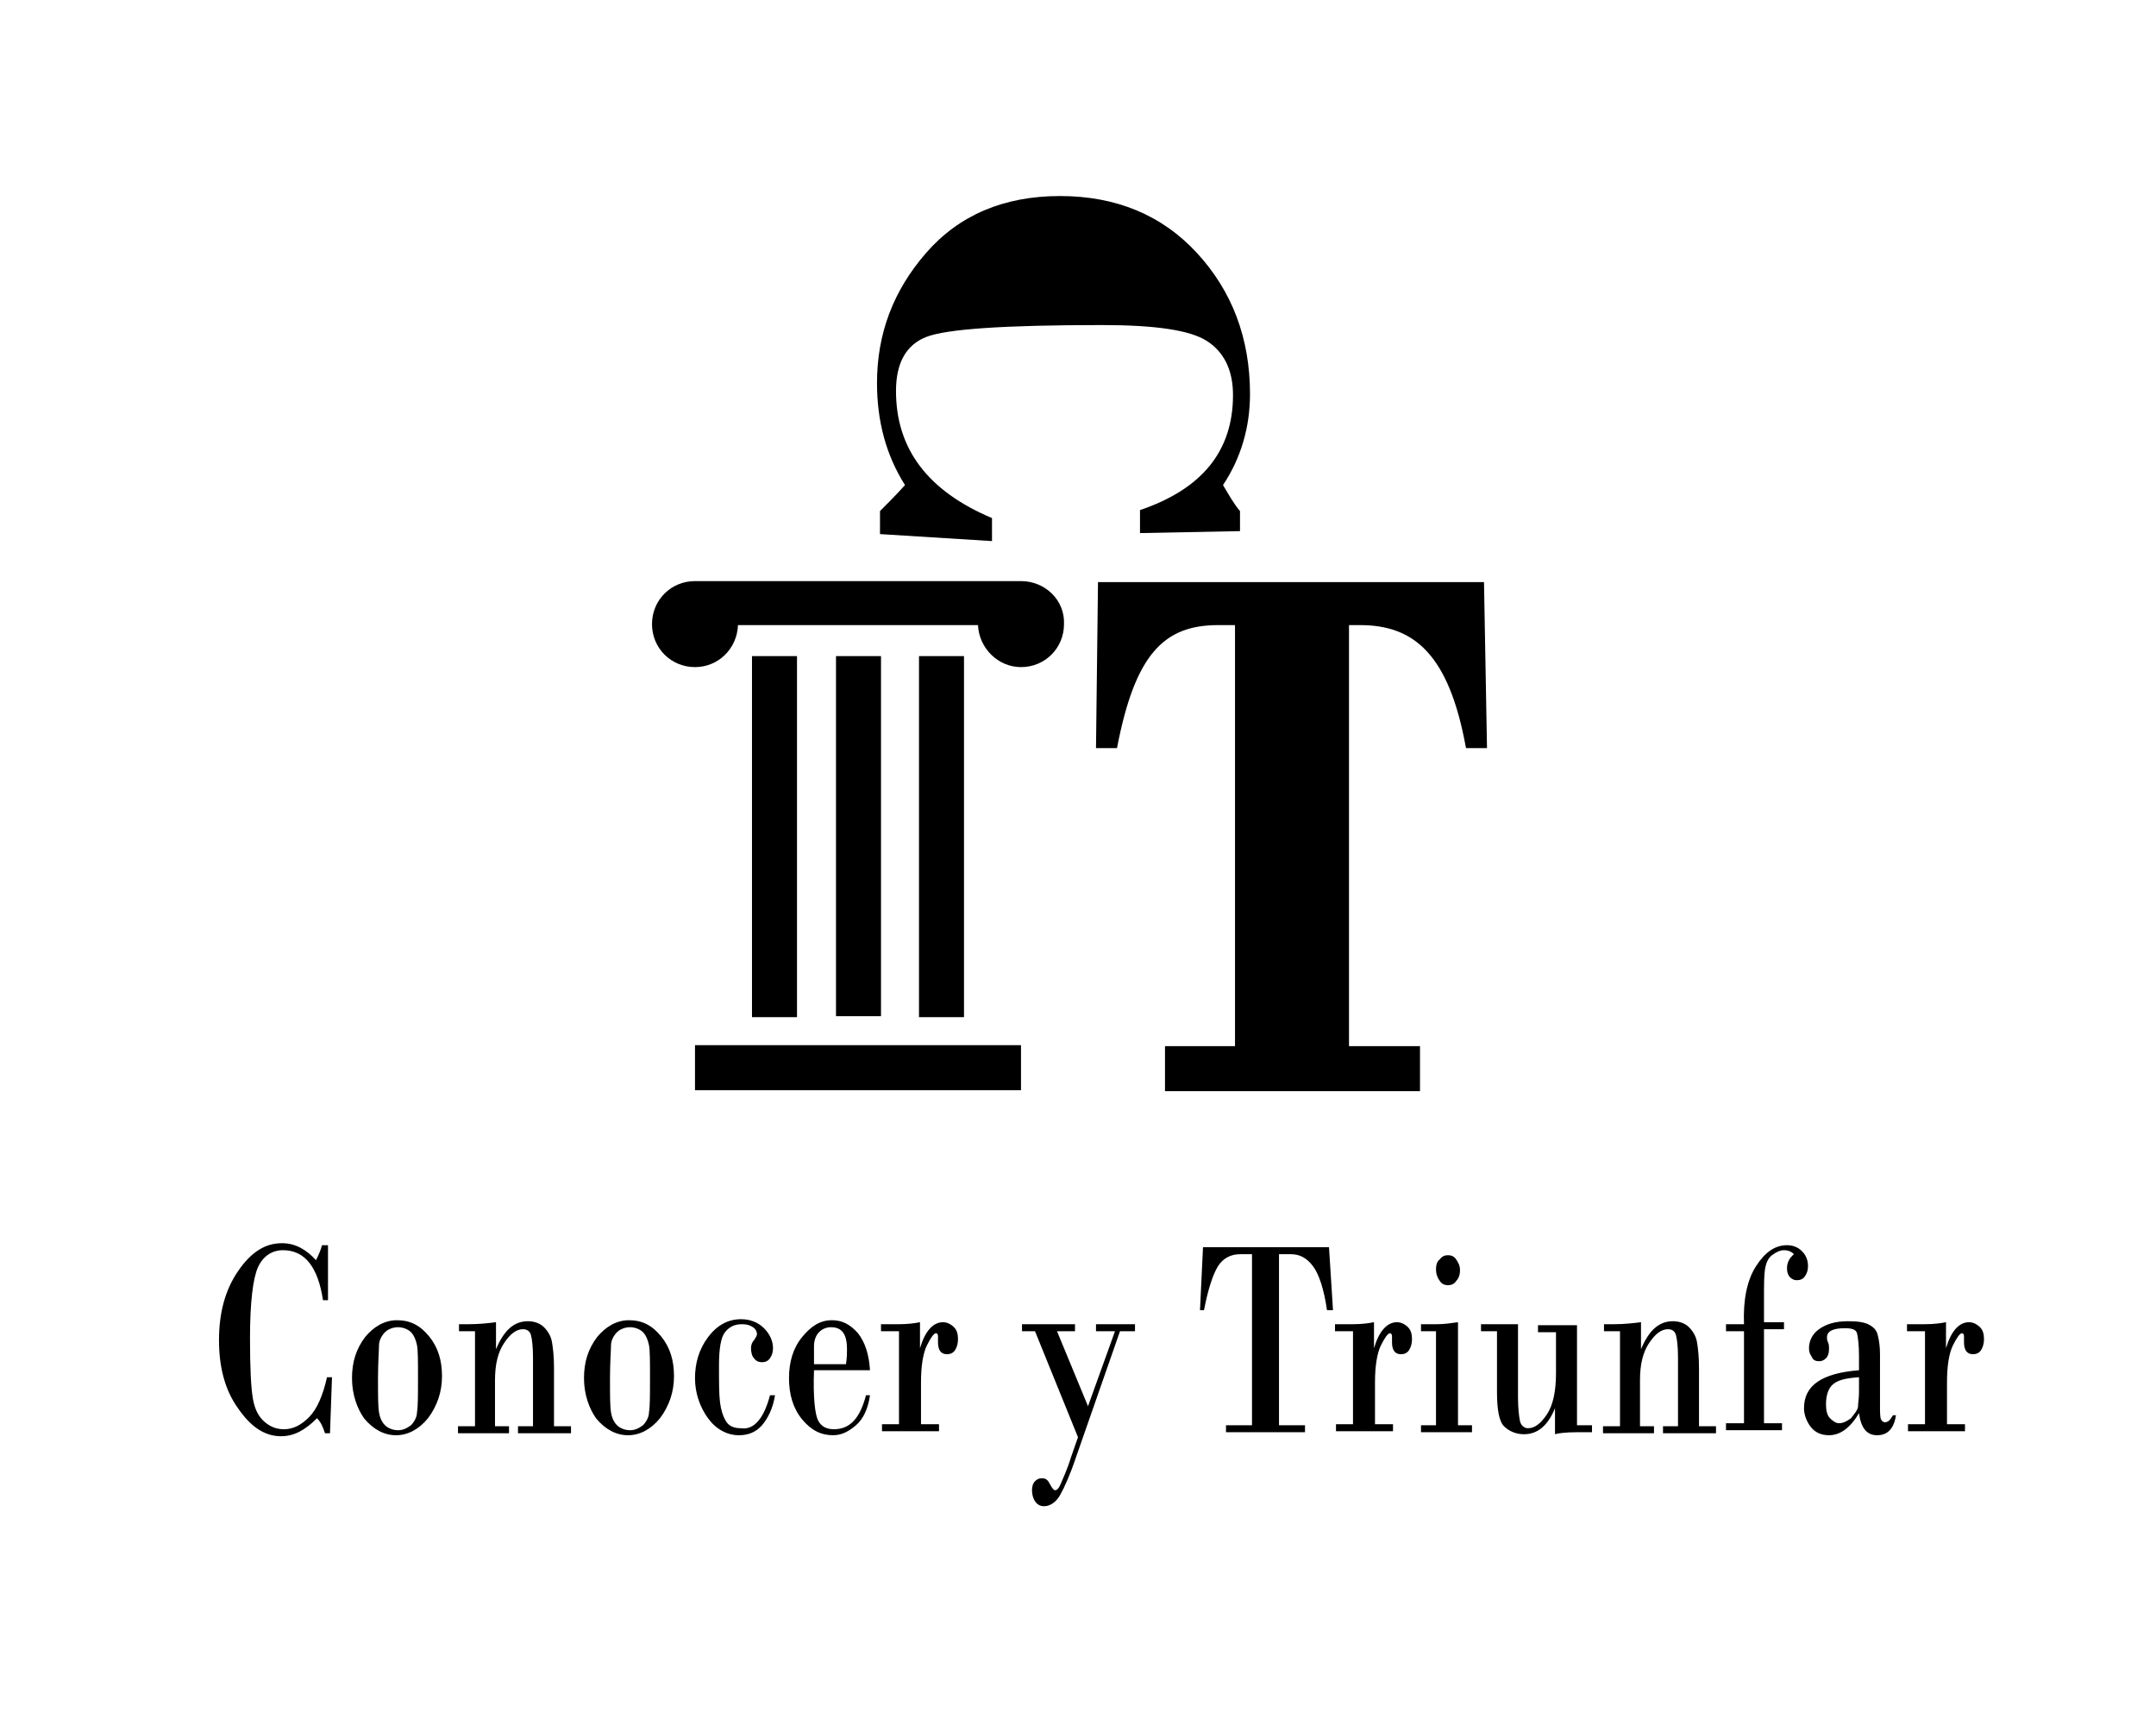
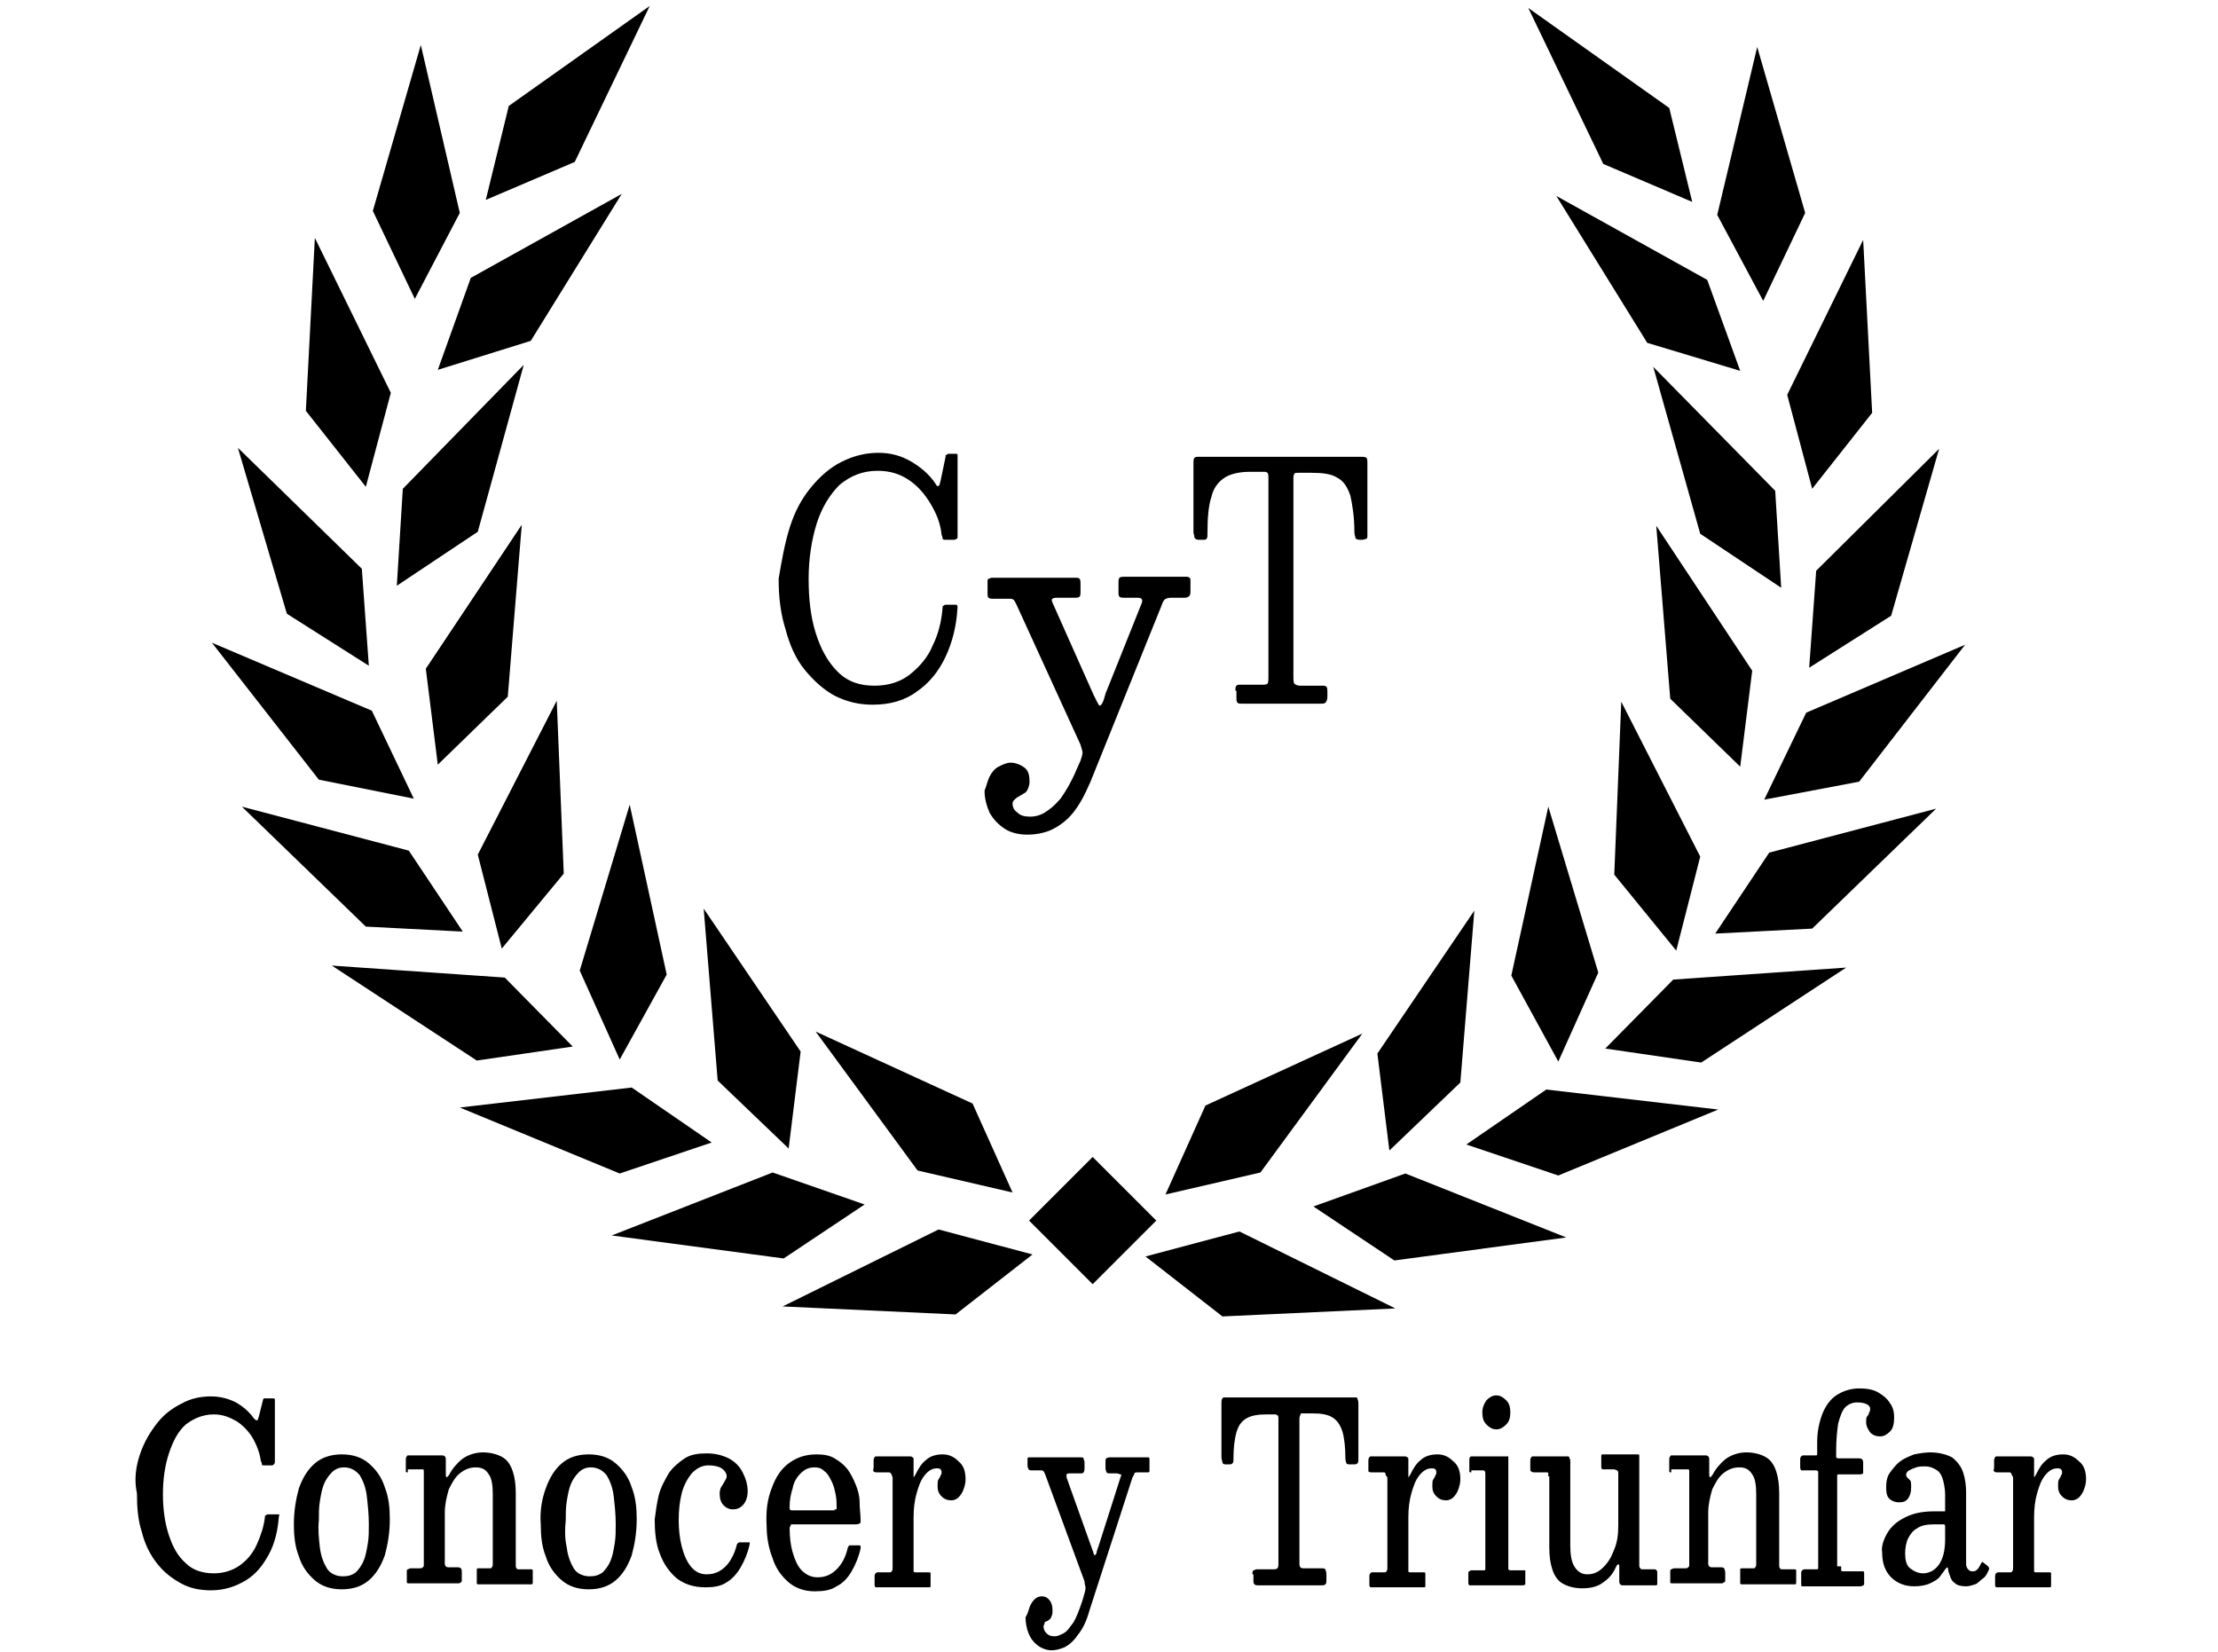
- <svg xmlns="http://www.w3.org/2000/svg" viewBox="0 0 215.6 171.2">
-   <path d="M32.8 124.5v5.5h-.5c-.5-3.3-1.8-5-4-5-1.1 0-2 .6-2.5 1.7s-.8 3.5-.8 7.1c0 3 .1 5 .3 6.1s.6 1.8 1.2 2.3c.6.5 1.2.7 1.9.7.9 0 1.7-.4 2.5-1.2.8-.8 1.4-2.2 1.8-4h.5l-.2 5.6h-.5c-.2-.6-.4-1.1-.8-1.5-1.2 1.2-2.3 1.8-3.6 1.8-1.6 0-3-.9-4.3-2.8-1.3-1.8-1.9-4.1-1.9-6.8s.6-5 1.9-6.9 2.7-2.8 4.4-2.8c1.3 0 2.4.6 3.4 1.7.3-.6.5-1.1.6-1.5h.6zM35.2 137.8c0-1.6.4-2.9 1.3-4.1.9-1.1 2-1.7 3.2-1.7 1.3 0 2.3.5 3.2 1.6.9 1.1 1.3 2.4 1.3 4s-.5 3-1.4 4.2c-.9 1.1-2 1.7-3.2 1.7-1.2 0-2.3-.6-3.2-1.7-.7-1-1.2-2.4-1.2-4zm6.6 0c0-1.7 0-2.8-.1-3.3s-.3-1-.6-1.3c-.3-.3-.8-.5-1.3-.5s-1 .2-1.3.5c-.3.3-.6.8-.6 1.3s-.1 1.7-.1 3.3c0 1.7 0 2.8.1 3.4.1.6.3 1 .6 1.3.3.3.8.5 1.3.5s.9-.2 1.3-.5c.3-.3.6-.8.6-1.3.1-.6.1-1.7.1-3.4zM47.5 142.5v-9.4h-1.6v-.7h1c1 0 1.9-.1 2.7-.2v2.7c.8-1.9 1.8-2.8 3.2-2.8.6 0 1.2.2 1.6.6.4.4.7.9.8 1.5.1.6.2 1.4.2 2.6v5.8h1.7v.7h-5.3v-.7h1.5v-6.9c0-1.1-.1-1.8-.2-2.2-.1-.4-.4-.6-.8-.6-.7 0-1.3.5-1.9 1.4-.6.9-.9 2.1-.9 3.7v4.6h1.4v.7h-5.1v-.7h1.7zM58.4 137.8c0-1.6.4-2.9 1.3-4.1.9-1.1 2-1.7 3.2-1.7 1.3 0 2.3.5 3.2 1.6.9 1.1 1.3 2.4 1.3 4s-.5 3-1.4 4.2c-.9 1.1-2 1.7-3.2 1.7-1.2 0-2.3-.6-3.2-1.7-.7-1-1.2-2.4-1.2-4zm6.6 0c0-1.7 0-2.8-.1-3.3s-.3-1-.6-1.3c-.3-.3-.8-.5-1.3-.5s-1 .2-1.3.5c-.3.3-.6.8-.6 1.3s-.1 1.7-.1 3.3c0 1.7 0 2.8.1 3.4.1.6.3 1 .6 1.3.3.3.8.5 1.3.5s.9-.2 1.3-.5c.3-.3.6-.8.6-1.3.1-.6.1-1.7.1-3.4zM77 139.5h.5c-.2 1.3-.7 2.3-1.3 3-.6.7-1.4 1-2.3 1-1.2 0-2.3-.6-3.1-1.7s-1.3-2.5-1.3-4 .4-2.9 1.3-4.1c.9-1.2 2-1.8 3.3-1.8.9 0 1.7.3 2.3.9.6.6.9 1.3.9 2 0 .4-.1.7-.3 1-.2.3-.5.4-.8.4-.3 0-.6-.1-.8-.4-.2-.2-.3-.6-.3-1 0-.3.1-.6.3-.8.2-.3.3-.5.3-.6 0-.2-.1-.5-.4-.7-.3-.2-.6-.3-1.1-.3-.8 0-1.3.3-1.7.8-.4.5-.6 1.6-.6 3.3 0 1.7 0 2.9.1 3.7.1.8.3 1.4.6 1.9s.8.7 1.5.7c1.3.2 2.3-1 2.9-3.3zM87 137h-5.6c-.1 2.7.1 4.4.4 5 .3.6.8.9 1.6.9 1.6 0 2.6-1.1 3.2-3.4h.4c-.2 1.4-.7 2.4-1.4 3s-1.4 1-2.3 1c-1.2 0-2.2-.5-3.1-1.6-.9-1.1-1.3-2.5-1.3-4.1 0-1.6.4-3 1.3-4.1.9-1.1 1.8-1.7 3-1.7 1 0 1.8.4 2.6 1.3.7.9 1.1 2.1 1.2 3.7zm-5.6-.6h3.2c.1-.7.1-1.1.1-1.5 0-1.5-.5-2.2-1.6-2.2-.5 0-.9.2-1.2.5s-.5.8-.5 1.4v1.8zM89.9 142.5v-9.4h-1.8v-.7h1.8c.9 0 1.6-.1 2.1-.2v2.6c.5-1.7 1.3-2.6 2.3-2.6.4 0 .8.2 1.1.5.3.3.4.7.4 1.2 0 .4-.1.8-.3 1.1-.2.3-.5.4-.8.4-.6 0-.9-.4-.9-1.2v-.6c0-.2-.1-.3-.2-.3-.2 0-.5.4-.9 1.2s-.6 2.1-.6 3.7v4.2h1.8v.7h-5.7v-.7h1.7zM105.7 133.1l3.1 7.5 2.7-7.5h-1.9v-.7h3.9v.7H112l-4.4 12.6c-.6 1.8-1.2 3.1-1.6 3.8-.4.7-1 1.1-1.6 1.1-.4 0-.7-.2-.9-.5-.2-.3-.3-.7-.3-1.1 0-.4.1-.7.3-.9.2-.2.4-.3.7-.3.4 0 .6.2.8.6.2.4.4.6.5.6.2 0 .4-.2.6-.7s.6-1.3 1-2.6l.7-2-4.3-10.6h-1.3v-.7h5.3v.7h-1.8zM120.3 124.7h12.6l.4 6.3h-.6c-.3-2.1-.8-3.6-1.4-4.4-.6-.8-1.3-1.2-2.2-1.2h-1.2v17.1h2.6v.7h-7.9v-.7h2.6v-17.1H124c-.9 0-1.7.4-2.2 1.2s-1 2.3-1.4 4.4h-.4l.3-6.3zM135.3 142.5v-9.4h-1.8v-.7h1.8c.9 0 1.6-.1 2.1-.2v2.6c.5-1.7 1.3-2.6 2.3-2.6.4 0 .8.2 1.1.5.3.3.4.7.4 1.2 0 .4-.1.8-.3 1.1-.2.3-.5.4-.8.4-.6 0-.9-.4-.9-1.2v-.6c0-.2-.1-.3-.2-.3-.2 0-.5.4-.9 1.2-.4.8-.6 2.1-.6 3.7v4.2h1.8v.7h-5.7v-.7h1.7zM145.8 132.2v10.3h1.4v.7h-5.1v-.7h1.5v-9.4h-1.5v-.7h1.6c.7 0 1.4-.1 2.1-.2zm-2.2-5.3c0-.4.1-.8.4-1 .2-.3.5-.4.8-.4s.6.1.8.4c.2.3.4.6.4 1.1 0 .4-.1.8-.4 1.1-.2.3-.5.4-.8.4-.3 0-.6-.1-.8-.4-.3-.4-.4-.8-.4-1.2zM157.7 132.4v10.1h1.5v.7h-1.5c-1.1 0-1.9.1-2.2.2v-2.6c-.7 1.7-1.7 2.6-3.1 2.6-.8 0-1.5-.3-2-.8s-.7-1.7-.7-3.4v-6.1h-1.6v-.7h3.7v7.3c0 1.1.1 1.9.2 2.4.1.4.4.7.8.7.7 0 1.3-.5 1.9-1.4.6-.9.9-2.3.9-4.1v-4.1h-1.8v-.7h3.9zM162 142.5v-9.4h-1.6v-.7h1c1 0 1.9-.1 2.7-.2v2.7c.8-1.9 1.8-2.8 3.2-2.8.6 0 1.2.2 1.6.6.4.4.7.9.8 1.5.1.6.2 1.4.2 2.6v5.8h1.7v.7h-5.3v-.7h1.5v-6.9c0-1.1-.1-1.8-.2-2.2s-.4-.6-.8-.6c-.7 0-1.3.5-1.9 1.4-.6.9-.9 2.1-.9 3.7v4.6h1.4v.7h-5.1v-.7h1.7zM174.4 142.5v-9.4h-1.8v-.7h1.8c-.1-2.4.3-4.4 1.2-5.8.9-1.4 1.9-2.1 3.1-2.1.6 0 1.1.2 1.5.6.4.4.6.9.6 1.5 0 .4-.1.7-.3 1-.2.3-.5.4-.8.4-.3 0-.5-.1-.7-.3-.2-.2-.3-.5-.3-.9 0-.5.2-1 .7-1.4-.2-.2-.5-.4-1-.4-.4 0-.8.2-1.2.5-.4.3-.6.8-.7 1.4-.1.6-.1 1.6-.1 3v2.3h2v.7h-2v9.4h1.8v.7h-5.6v-.7h1.8zM185.9 137v-1.4c0-1.1-.1-1.9-.2-2.3s-.6-.5-1.2-.5c-1.2 0-1.8.3-1.8.9 0 .2 0 .3.1.5s.1.4.1.7c0 .4-.1.7-.3.9-.2.2-.4.3-.7.3-.3 0-.6-.1-.7-.4-.2-.3-.3-.5-.3-.9 0-.7.3-1.4 1-1.9s1.6-.8 2.9-.8c1 0 1.7.1 2.2.4s.7.6.8 1.1c.1.4.2 1 .2 1.8v5.1c0 .7 0 1.2.1 1.4s.2.3.4.3c.3 0 .5-.2.8-.7h.3c-.2 1.3-.8 2-1.9 2-1 0-1.6-.7-1.8-2.2-.9 1.5-1.9 2.2-3 2.2-.8 0-1.4-.3-1.8-.8s-.7-1.2-.7-1.9c0-2.3 1.8-3.5 5.5-3.8zm0 2.2v-1.5c-1.4.1-2.2.3-2.7.8-.4.4-.6 1.1-.6 1.9 0 .6.1 1.1.4 1.4.3.3.6.5.9.5.4 0 .8-.2 1.2-.5.3-.4.6-.7.7-1.1 0-.4.1-.9.1-1.5zM192.5 142.5v-9.4h-1.8v-.7h1.8c.9 0 1.6-.1 2.1-.2v2.6c.5-1.7 1.3-2.6 2.3-2.6.4 0 .8.2 1.1.5.3.3.4.7.4 1.2 0 .4-.1.8-.3 1.1-.2.3-.5.4-.8.4-.6 0-.9-.4-.9-1.2v-.6c0-.2-.1-.3-.2-.3-.2 0-.5.4-.9 1.2s-.6 2.1-.6 3.7v4.2h1.8v.7h-5.7v-.7h1.7z" />
+ <svg xmlns="http://www.w3.org/2000/svg" viewBox="0 0 221.9 165.2">
+   <path d="M169.3 20.2l-2.3-9.4-14.1-10 7.5 15.6zM180.6 21.3l-4.8-16.6-4 16.8 4.6 8.6zM164.8 34.3l9.3 2.8-3.3-9.1-15.1-8.4zM177.6 49.1l-12.2-12.4 4.7 16.7 8.1 5.4zM181.3 48.9l6-7.6-.9-17.3-7.6 15.5zM175.3 67.1l-9.6-14.5 1.4 17.3 7 6.8zM181 66.8l8.2-5.2 4.8-16.7-12.3 12.2zM196.6 64.5l-15.9 6.8-4.2 8.7 9.5-1.8zM161.5 87.5l6.2 7.6 2.4-9.4-7.9-15.5zM171.6 93.4l9.7-.5 12.4-12-16.7 4.4zM159.9 97.3l-5-16.6-3.7 16.9 4.7 8.6zM160.6 104.9l9.6 1.4 14.5-9.5-17.3 1.2zM146.1 108.3l1.4-17.2-9.7 14.3 1.2 9.7zM136.3 103.4l-15.7 7.2-4 8.9 9.5-2.2zM114.6 125.7l7.7 6 17.3-.8-15.6-7.7zM131.4 120.7l8.1 5.4 17.2-2.3-16.1-6.4zM146.7 114.5l9.2 3.1 16-6.6-17.2-2zM65 .6l-14.1 10-2.3 9.4 8.9-3.8zM46 21.3L42.1 4.5l-4.8 16.6 4.2 8.8zM53.1 34.1l9.1-14.7-15.1 8.4-3.3 9.2zM40.3 48.9l-.6 9.7 8.1-5.4 4.6-16.7zM39.1 39.3l-7.6-15.5-.9 17.3 6 7.6zM50.8 69.7l1.4-17.2-9.6 14.4 1.2 9.6zM36.9 66.6l-.7-9.7-12.4-12.1 4.9 16.6zM41.4 79.9l-4.2-8.8-16-6.8L31.9 78zM56.4 87.4l-.7-17.3-7.9 15.4 2.4 9.4zM46.3 93.2l-5.4-8.1-16.7-4.4 12.4 12zM58 97.1l4 8.9 4.7-8.5-3.7-17zM57.3 104.7l-6.8-6.9-17.3-1.2 14.5 9.5zM78.9 114.9l1.2-9.7-9.7-14.3 1.4 17.2zM101.3 119.3l-4-8.9-15.7-7.2 10.2 13.9zM78.3 130.7l17.3.8 7.7-6-9.4-2.5zM86.5 120.5l-9.2-3.2-16.1 6.3 17.2 2.3zM71.2 114.3l-8-5.5-17.2 2 16 6.6zM102.952 122.11l6.364-6.364 6.364 6.364-6.364 6.364z" />
  <g>
-     <path d="M124.2 53.1l-10.2.2V51c6.2-2.1 9.3-5.9 9.3-11.5 0-2.5-.9-4.3-2.6-5.4-1.7-1.1-5.2-1.6-10.5-1.6-9.8 0-15.6.4-17.6 1.2s-3 2.6-3 5.4c0 5.8 3.2 10 9.6 12.7v2.3L88 53.4v-2.3c.7-.7 1.6-1.6 2.5-2.6-1.9-3-2.8-6.4-2.8-10.2 0-4.9 1.6-9.2 4.9-13s7.8-5.7 13.4-5.7 10.2 1.9 13.7 5.7 5.3 8.5 5.3 14.1c0 3.3-.9 6.4-2.7 9.1.6 1 1.1 1.9 1.7 2.6v2h.2zM109.8 58.2h38.6l.3 16.6h-2.1c-1.7-9.4-5.2-12.3-10.6-12.3h-1.1v42.1h7.1v4.5h-25.5v-4.5h7V62.5h-1.7c-5.4 0-8.3 2.9-10.1 12.3h-2.1l.2-16.6zM69.5 104.5v4.5h32.6v-4.5H85.8zM75.2 65.6h4.5v36.1h-4.5zM91.9 65.6h4.5v36.1h-4.5zM88.1 101.6v-36h-4.5v36h2.2z" />
-     <path d="M102.1 58.1H69.5c-2.4 0-4.3 1.9-4.3 4.3s1.9 4.3 4.3 4.3c2.3 0 4.2-1.8 4.3-4.2h24c.1 2.3 2 4.2 4.3 4.2 2.4 0 4.3-1.9 4.3-4.3.1-2.4-1.9-4.3-4.3-4.3z" />
+     <path d="M14 145.5c.4-1.2 1-2.2 1.7-3.1.7-.9 1.5-1.5 2.5-2 .9-.5 1.9-.7 2.9-.7.9 0 1.7.2 2.5.6.7.4 1.3.9 1.8 1.6.1.1.2.2.3.2s.1-.1.2-.4l.4-1.6c0-.1.1-.2.1-.2H27.3c.1 0 .2 0 .2.1v6.2c0 .1 0 .2-.1.3 0 0-.1.1-.2.1h-.8c-.1 0-.2 0-.2-.1s0-.2-.1-.3c-.1-.8-.4-1.6-.8-2.3-.4-.7-1-1.3-1.6-1.7-.7-.4-1.4-.7-2.3-.7-1.1 0-2 .4-2.8 1-.8.7-1.3 1.7-1.7 2.9s-.6 2.6-.6 4.1c0 1.5.2 2.9.6 4.1.4 1.2.9 2.1 1.7 2.8.7.7 1.7 1 2.8 1 1 0 1.9-.3 2.6-.8.7-.5 1.3-1.2 1.7-2.1s.7-1.8.8-2.7c0-.1 0-.2.1-.2 0 0 .1-.1.2-.1h1.1s.1.1 0 .2c-.1 1.4-.4 2.7-1 3.8-.6 1.1-1.3 2-2.3 2.6-1 .6-2.1 1-3.5 1-1.1 0-2.1-.2-3-.7-.9-.5-1.7-1.1-2.4-2-.7-.9-1.2-1.9-1.5-3.1-.4-1.2-.5-2.5-.5-3.9-.3-1.4-.1-2.7.3-3.9zM29.9 148.9c.4-1.1.9-1.9 1.6-2.5.7-.6 1.6-.9 2.7-.9s2 .3 2.7.9c.7.6 1.3 1.4 1.6 2.4.4 1 .5 2.1.5 3.2 0 1.3-.2 2.5-.5 3.6-.4 1.1-.9 1.9-1.6 2.5-.7.6-1.6.9-2.7.9s-2-.3-2.7-.9c-.7-.6-1.3-1.4-1.6-2.4-.4-1-.5-2.1-.5-3.2 0-1.3.2-2.5.5-3.6zm2.1 5.9c.1.9.4 1.6.7 2.1s.9.8 1.6.8c.5 0 .9-.1 1.3-.4.3-.3.6-.7.8-1.2.2-.5.3-1.1.4-1.7.1-.6.1-1.2.1-1.9 0-1-.1-1.9-.2-2.8-.1-.9-.4-1.6-.7-2.1-.4-.5-.9-.8-1.6-.8-.5 0-.9.2-1.2.5-.3.3-.6.7-.8 1.2-.2.5-.3 1.1-.4 1.7-.1.6-.1 1.2-.1 1.9-.1.9 0 1.8.1 2.7zM40.8 147.3c-.1 0-.2 0-.2-.1V146c0-.1 0-.2.1-.3 0-.1.1-.1.2-.1h3.3c.1 0 .2 0 .3.1.1.1.1.2.1.3v1.3c0 .3 0 .5.1.5l.2-.2c.3-.6.8-1.2 1.3-1.6.5-.4 1.3-.7 2.1-.7s1.5.2 2 .5.8.8 1 1.4c.2.6.3 1.3.3 2.2v7.1c0 .2 0 .4.1.4 0 .1.1.1.3.1h1.1c.1 0 .2 0 .2.1v1.1c0 .2 0 .3-.1.3h-5.3c-.1 0-.2 0-.2-.1v-1.1-.3c0-.1.1-.1.2-.1h1c.2 0 .3 0 .3-.1.1-.1.1-.2.1-.4v-6.9c0-.9-.1-1.6-.4-2-.3-.5-.7-.7-1.3-.7-.6 0-1.1.2-1.6.6s-.8 1-1.1 1.6c-.2.7-.4 1.5-.4 2.3v5c0 .2 0 .3.1.4.1.1.2.1.3.1h.9c.1 0 .2 0 .3.1.1.1.1.2.1.4v.7c0 .2 0 .3-.1.3 0 0-.1.1-.2.1h-5c-.1 0-.2 0-.2-.1v-1c0-.2 0-.3.1-.3s.1-.1.3-.1h.9c.1 0 .2 0 .3-.1s.1-.1.1-.3v-9.3c0-.1 0-.2-.1-.2h-1.5zM54.6 148.9c.4-1.1.9-1.9 1.6-2.5.7-.6 1.6-.9 2.7-.9s2 .3 2.7.9c.7.6 1.3 1.4 1.6 2.4.4 1 .5 2.1.5 3.2 0 1.3-.2 2.5-.5 3.6-.4 1.1-.9 1.9-1.6 2.5-.7.6-1.6.9-2.7.9s-2-.3-2.7-.9c-.7-.6-1.3-1.4-1.6-2.4-.4-1-.5-2.1-.5-3.2-.1-1.3.1-2.5.5-3.6zm2.1 5.9c.1.9.4 1.6.7 2.1s.9.8 1.6.8c.5 0 .9-.1 1.3-.4.3-.3.6-.7.8-1.2.2-.5.3-1.1.4-1.7.1-.6.1-1.2.1-1.9 0-1-.1-1.9-.2-2.8-.1-.9-.4-1.6-.7-2.1-.4-.5-.9-.8-1.6-.8-.5 0-.9.2-1.2.5-.3.3-.6.7-.8 1.2-.2.5-.3 1.1-.4 1.7-.1.6-.1 1.2-.1 1.9-.1.9-.1 1.8.1 2.7zM65.9 149.6c.2-.8.6-1.5 1-2.2.4-.6 1-1.1 1.6-1.5.6-.4 1.4-.5 2.2-.5.9 0 1.6.2 2.2.5.6.3 1.1.8 1.4 1.4.3.6.5 1.2.5 1.9 0 .6-.2 1.1-.5 1.4-.3.3-.6.4-1 .4-.3 0-.6-.1-.9-.4s-.4-.7-.4-1.2c0-.3.1-.6.2-.7.1-.2.2-.3.3-.5s.2-.3.2-.5c0-.3-.2-.6-.5-.8-.3-.2-.8-.3-1.3-.3-.7 0-1.2.3-1.7.8-.4.5-.8 1.2-1 2s-.3 1.7-.3 2.7c0 .9.1 1.8.3 2.6.2.8.5 1.5.9 2s.9.8 1.6.8c.8 0 1.4-.3 1.9-.8s.9-1.3 1.1-2.1c0-.1.1-.2.1-.2s.1-.1.2-.1h1v.2c-.2.9-.5 1.6-.9 2.3s-.9 1.2-1.4 1.5c-.6.4-1.3.5-2.1.5-1.2 0-2.1-.3-2.9-.9-.7-.6-1.3-1.4-1.7-2.5-.4-1-.5-2.2-.5-3.4.1-.7.2-1.6.4-2.4zM77.2 148.9c.4-1.1.9-1.9 1.7-2.5s1.7-.9 2.8-.9c.7 0 1.3.1 1.8.4.5.3.9.6 1.3 1.1.3.4.6 1 .8 1.5s.4 1.1.4 1.8.1 1.2.1 1.8c0 .2 0 .3-.1.3 0 0-.1.1-.3.1h-6.4c-.1 0-.2 0-.2.1s-.1.1-.1.3c0 .9.1 1.7.3 2.4s.5 1.4.9 1.8.9.7 1.6.7c.8 0 1.4-.3 1.9-.8s.9-1.2 1.1-2.1c0-.1.1-.2.1-.2 0-.1.1-.1.2-.1h.8c.1 0 .2 0 .2.1v.2c-.2.9-.5 1.6-.9 2.3s-.9 1.2-1.5 1.5c-.6.4-1.3.5-2.2.5-1 0-1.9-.3-2.6-.9-.7-.6-1.3-1.4-1.6-2.4-.4-1-.6-2.1-.6-3.2-.1-1.6.1-2.8.5-3.8zm6.3 2.1h.2v-.2c0-.4 0-.8-.1-1.3s-.2-.9-.4-1.3-.4-.8-.7-1c-.3-.3-.6-.4-1-.4-.6 0-1 .2-1.4.6-.4.4-.7.9-.8 1.5-.2.6-.3 1.2-.3 1.8v.3s.1.1.2.1h4.3zM89.1 147.4c0-.1-.1-.1-.3-.1h-1.1c-.1 0-.2 0-.3-.1s0-.2 0-.4v-.6c0-.2 0-.3.1-.4 0-.1.1-.1.3-.1H91c.1 0 .2 0 .3.1.1 0 .1.1.1.3V147.8s.1-.1.2-.3c.3-.6.6-1.1 1-1.4.4-.4 1-.6 1.7-.6.6 0 1.1.2 1.6.7.5.4.7 1 .7 1.8 0 .4-.1.7-.2 1-.1.3-.3.6-.5.8-.2.2-.5.3-.7.3-.4 0-.7-.1-1-.4s-.4-.6-.4-1c0-.3 0-.6.1-.7.1-.2.2-.3.2-.4.1-.1.1-.2.1-.3 0-.1 0-.2-.1-.3-.1-.1-.2-.1-.4-.1-.4 0-.8.2-1.2.7-.4.5-.6 1.1-.8 1.8-.2.7-.3 1.5-.3 2.4v5.4c0 .1.1.1.3.1h1.2c.1 0 .2 0 .2.1v1.3c0 .1-.1.1-.2.1h-5.3s-.1-.1-.1-.2v-.9c0-.1 0-.2.1-.3 0 0 .1-.1.2-.1h1.1c.2 0 .3 0 .3-.1.1-.1.1-.2.1-.4v-9c-.1-.2-.1-.4-.2-.4zM103 160.8c.1-.3.3-.6.5-.8s.5-.3.7-.3c.3 0 .6.1.8.4.2.2.3.6.3 1 0 .2 0 .4-.1.6s-.1.3-.2.3c-.1.1-.2.2-.3.2s-.2.1-.2.2-.1.2-.1.3c0 .3.1.5.3.7.2.2.4.3.8.3.3 0 .5-.1.9-.3s.6-.6 1-1.1c.3-.5.6-1.3.9-2.2l.2-.7c.1-.3.1-.5.1-.6 0-.1-.1-.3-.1-.6l-3.9-10.6c-.1-.2-.1-.3-.2-.4 0-.1-.2-.1-.4-.1h-.8c-.1 0-.2 0-.3-.1 0-.1-.1-.2-.1-.3v-.7c0-.1 0-.2.1-.2h5.2c.2 0 .3 0 .3.1s.1.2.1.4v.5c0 .2 0 .4-.1.5 0 .1-.2.1-.4.1h-.9c-.2 0-.3 0-.4.1v.3l2.5 7c.1.3.2.5.2.6l.1.2c.1 0 .1-.1.2-.2 0-.2.1-.4.2-.7l2.2-6.9c.1-.2.1-.3 0-.3s-.2-.1-.4-.1h-.7c-.1 0-.2 0-.3-.1 0-.1-.1-.2-.1-.4v-.6c0-.2 0-.4.1-.4.1-.1.2-.1.3-.1H114.9c.1 0 .1.1.1.3v1.1c0 .1-.1.1-.3.1h-.8c-.2 0-.4 0-.4.1s-.1.2-.2.4l-4.3 13.3c-.3 1.1-.7 1.9-1.2 2.5-.4.6-.9 1-1.3 1.2-.5.2-.9.3-1.3.3-.5 0-1-.2-1.4-.5-.4-.3-.7-.7-.9-1.2-.2-.5-.3-1.1-.3-1.6.2-.3.3-.7.4-1zM125.3 157.5c0-.2 0-.3.1-.4.1 0 .2-.1.3-.1h1.6c.2 0 .4 0 .5-.1.1-.1.1-.3.1-.6V142c0-.2 0-.4-.1-.4-.1-.1-.2-.1-.3-.1h-.8c-.8 0-1.5.1-2 .4-.5.3-.8.7-1 1.4s-.3 1.6-.3 2.7c0 .2 0 .3-.1.4s-.2.1-.3.1h-.4c-.2 0-.3-.1-.3-.2s-.1-.3-.1-.5v-5.3c0-.3 0-.5.1-.6 0-.1.2-.1.4-.1h12.8c.2 0 .3 0 .3.1s.1.2.1.5v5.6c0 .2 0 .3-.1.4s-.2.1-.3.1h-.4c-.2 0-.3 0-.4-.1 0-.1-.1-.2-.1-.5 0-1.1-.1-2-.3-2.7-.2-.6-.5-1.1-1-1.4-.5-.3-1.1-.4-2-.4h-.9c-.2 0-.3 0-.3.1s-.1.2-.1.4v14.3c0 .3 0 .5.1.6.1.1.2.1.5.1h1.6c.2 0 .3 0 .4.1 0 .1.1.2.1.5v.5c0 .3 0 .4-.1.5-.1.1-.2.1-.4.1h-6.3c-.2 0-.3 0-.4-.1-.1-.1-.1-.2-.1-.4v-.6zM138.6 147.4c0-.1-.1-.1-.3-.1h-1.1c-.1 0-.2 0-.3-.1v-1c0-.2 0-.3.1-.4 0-.1.1-.1.3-.1h3.2c.1 0 .2 0 .3.1.1 0 .1.1.1.3V147.8s.1-.1.2-.3c.3-.6.6-1.1 1-1.4.4-.4 1-.6 1.7-.6.6 0 1.1.2 1.6.7.5.4.7 1 .7 1.8 0 .4-.1.7-.2 1-.1.3-.3.6-.5.8s-.5.3-.7.3c-.4 0-.7-.1-1-.4-.3-.3-.4-.6-.4-1 0-.3 0-.6.1-.7.1-.2.2-.3.2-.4.1-.1.1-.2.1-.3 0-.1 0-.2-.1-.3s-.2-.1-.4-.1c-.4 0-.8.2-1.2.7-.4.5-.6 1.1-.8 1.8s-.3 1.5-.3 2.4v5.4c0 .1.1.1.3.1h1.2c.1 0 .2 0 .2.1v1.3c0 .1-.1.1-.2.1h-5.3s-.1-.1-.1-.2v-.9c0-.1 0-.2.1-.3s.1-.1.2-.1h1.1c.2 0 .3 0 .3-.1.1-.1.1-.2.1-.4v-9c-.2-.2-.2-.4-.2-.4zM147.2 147.3c-.1 0-.2 0-.2-.1V146c0-.2.1-.3.2-.3h3.7V157s.1.1.2.1h1.5v1.4s-.1.1-.2.1H147s-.1-.1-.1-.2v-.9c0-.2 0-.3.1-.3 0 0 .1-.1.2-.1h1.2c.1 0 .2 0 .2-.1V147.4c0-.2-.1-.3-.2-.3h-1.2zm1.5-7.2c.3-.3.6-.5 1-.5s.7.2 1 .5c.3.3.4.7.4 1.2s-.1.9-.4 1.2c-.3.3-.6.5-1 .5s-.7-.2-1-.5c-.3-.3-.4-.7-.4-1.2s.2-.9.4-1.2zM154.9 147.7v-.3c0-.1-.1-.1-.2-.1h-1.2c-.1 0-.2 0-.3-.1-.1 0-.1-.1-.1-.3v-.7c0-.2 0-.3.1-.4 0-.1.1-.1.3-.1h3.2c.2 0 .3 0 .3.1s.1.2.1.3v8.5c0 .9.1 1.6.4 2.1s.7.8 1.3.8c.6 0 1.1-.2 1.6-.7s.8-1 1.1-1.8c.3-.7.4-1.5.4-2.4v-5.1c0-.2 0-.3-.1-.4-.1 0-.2-.1-.3-.1h-1.2s-.1-.1-.1-.2v-.9-.3c0-.1.1-.1.2-.1h3.4c.1 0 .2 0 .2.1v10.9c0 .2 0 .3.1.4s.1.1.3.1h1.1c.1 0 .2 0 .2.1.1 0 .1.1.1.3v1.1c0 .1-.1.1-.2.1h-3.2c-.2 0-.2 0-.3-.1s-.1-.2-.1-.4v-1.4c0-.1 0-.2-.1-.2 0 0-.1 0-.2.2-.3.7-.7 1.2-1.3 1.6-.5.4-1.2.6-2.1.6-.8 0-1.5-.2-2-.5s-.8-.8-1-1.4c-.2-.6-.3-1.3-.3-2.2v-7.1zM167.2 147.3c-.1 0-.2 0-.2-.1V146c0-.1 0-.2.1-.3 0-.1.1-.1.2-.1h3.3c.1 0 .2 0 .3.1.1.1.1.2.1.3v1.3c0 .3 0 .5.1.5l.2-.2c.3-.6.8-1.2 1.3-1.6.5-.4 1.3-.7 2.1-.7s1.5.2 2 .5.8.8 1 1.4c.2.6.3 1.3.3 2.2v7.1c0 .2 0 .4.1.4 0 .1.1.1.3.1h1.1c.1 0 .2 0 .2.1v1.1c0 .2 0 .3-.1.3h-5.3c-.1 0-.2 0-.2-.1v-1.1-.3c0-.1.1-.1.2-.1h1c.2 0 .3 0 .3-.1.1-.1.1-.2.1-.4v-6.9c0-.9-.1-1.6-.4-2-.3-.5-.7-.7-1.3-.7-.6 0-1.1.2-1.6.6-.5.4-.8 1-1.1 1.6-.2.7-.4 1.5-.4 2.3v5c0 .2 0 .3.1.4.1.1.2.1.3.1h.9c.1 0 .2 0 .3.1 0 .1.1.2.1.4v.7c0 .2 0 .3-.1.3s-.1.1-.2.1h-5c-.1 0-.2 0-.2-.1v-1c0-.2 0-.3.1-.3s.1-.1.3-.1h1.1c.1 0 .2 0 .3-.1s.1-.1.1-.3v-9.3c0-.1 0-.2-.1-.2h-1.7zM184.2 156.7v.4c0 .1.1.1.3.1H186.4c.1 0 .1.1.1.3v.8c0 .2 0 .3-.1.3 0 0-.1.1-.3.1h-5.7c-.1 0-.2 0-.2-.1v-1.2c0-.1 0-.2.1-.3 0 0 .1-.1.2-.1h1.2c.1 0 .2 0 .2-.1v-9.4-.3s-.1-.1-.2-.1h-1.5s-.1-.1-.1-.3v-.8c0-.1 0-.2.1-.3 0 0 .1-.1.2-.1h1.2c.1 0 .2 0 .2-.1v-1.2c0-1.1.2-2 .5-2.8s.8-1.5 1.4-1.9 1.4-.7 2.3-.7c.7 0 1.4.1 1.9.4.5.3.9.6 1.2 1.1.3.4.4.9.4 1.4 0 .6-.1 1.1-.4 1.4-.3.3-.6.5-1 .5s-.7-.1-1-.4c-.2-.3-.4-.6-.4-1 0-.3 0-.5.1-.6s.2-.3.2-.4c.1-.1.1-.3.1-.4 0-.1-.1-.3-.3-.4-.2-.1-.5-.2-1-.2s-.9.2-1.2.5c-.3.3-.5.9-.7 1.6-.1.7-.2 1.6-.2 2.7v.7s.1.1.2.1h2.1c.1 0 .2 0 .3.1 0 0 .1.1.1.3v1.1s-.1.1-.3.1H184c-.1 0-.2 0-.2.1V156.7zM188.8 153.4c.4-.7 1-1.2 1.8-1.6.8-.4 1.7-.6 2.9-.6h1.1v-1.7c0-.5-.1-1-.2-1.4s-.3-.8-.6-1c-.3-.2-.7-.4-1.2-.4-.3 0-.6 0-.9.1-.3.1-.5.2-.7.3-.2.1-.3.3-.3.4 0 .1 0 .2.1.3l.3.3c.1.1.1.4.1.7 0 .5-.1.8-.3 1.1s-.5.4-.9.4c-.3 0-.7-.1-.9-.3-.3-.2-.4-.6-.4-1.2s.1-1.1.4-1.5c.3-.4.6-.8 1-1.1s.9-.5 1.4-.7c.5-.1 1.1-.2 1.6-.2.9 0 1.6.2 2.2.5.5.4.9.9 1.1 1.5.2.6.3 1.3.3 2v7.2c0 .2.1.4.2.5.1.1.2.2.4.2s.3 0 .4-.1c.2-.1.3-.3.5-.7.1-.1.1-.2.2-.1l.5.4c.1.1.1.2.1.3-.2.4-.3.7-.6.9s-.5.5-.8.6c-.3.1-.6.2-.9.2-.5 0-.9-.1-1.1-.3-.3-.2-.4-.4-.5-.7-.1-.3-.2-.5-.2-.7 0-.2-.1-.2-.1-.2l-.2.2c-.1.2-.3.4-.5.7-.2.3-.6.5-1 .7s-1 .3-1.6.3c-.9 0-1.7-.3-2.3-.9-.6-.6-.9-1.4-.9-2.5-.1-.5.1-1.2.5-1.9zm2.3 3.5c.4.3.8.5 1.3.5.6 0 1.2-.3 1.6-.9.4-.6.6-1.4.6-2.5v-1.3c0-.2-.1-.2-.2-.2h-.9c-.7 0-1.3.1-1.7.4-.4.2-.7.6-.9 1-.2.4-.3 1-.3 1.5 0 .6.1 1.2.5 1.5zM201.2 147.4c0-.1-.1-.1-.3-.1h-1.1c-.1 0-.2 0-.3-.1s0-.2 0-.4v-.6c0-.2 0-.3.1-.4 0-.1.1-.1.3-.1h3.2c.1 0 .2 0 .3.1.1 0 .1.1.1.3V147.8s.1-.1.2-.3c.3-.6.6-1.1 1-1.4.4-.4 1-.6 1.7-.6.6 0 1.1.2 1.6.7.5.4.7 1 .7 1.8 0 .4-.1.7-.2 1-.1.3-.3.6-.5.8-.2.2-.5.3-.7.3-.4 0-.7-.1-1-.4s-.4-.6-.4-1c0-.3 0-.6.1-.7.1-.2.2-.3.2-.4.1-.1.1-.2.1-.3 0-.1 0-.2-.1-.3-.1-.1-.2-.1-.4-.1-.4 0-.8.2-1.2.7-.4.5-.6 1.1-.8 1.8-.2.7-.3 1.5-.3 2.4v5.4c0 .1.1.1.3.1h1.2c.1 0 .2 0 .2.1v1.3c0 .1-.1.1-.2.1h-5.3s-.1-.1-.1-.2v-.9c0-.1 0-.2.1-.3 0 0 .1-.1.2-.1h1.1c.2 0 .3 0 .3-.1.1-.1.1-.2.1-.4v-9l-.2-.4z" />
+   </g>
+   <g>
+     <path d="M79 52.8c.5-1.6 1.2-2.9 2.1-4 .9-1.1 1.9-2 3.1-2.6 1.2-.6 2.4-.9 3.7-.9 1.2 0 2.3.3 3.3.9 1 .6 1.8 1.3 2.4 2.2.1.2.2.3.3.2.1 0 .1-.2.2-.5l.5-2.4c0-.1 0-.2.1-.2 0 0 .1-.1.2-.1h.7c.1 0 .2 0 .2.1v8.1c0 .2 0 .3-.1.3-.1.1-.2.1-.3.1h-.8c-.2 0-.2 0-.3-.1 0-.1 0-.2-.1-.4-.1-1.1-.5-2.1-1.1-3.1-.6-1-1.3-1.8-2.2-2.4-.9-.6-1.9-.9-3.1-.9-1.5 0-2.7.5-3.8 1.4-1 1-1.8 2.3-2.3 3.9-.5 1.6-.8 3.5-.8 5.5s.2 3.8.7 5.4c.5 1.6 1.2 2.9 2.2 3.9 1 1 2.2 1.4 3.7 1.4 1.4 0 2.6-.4 3.5-1.1 1-.8 1.8-1.7 2.3-2.9.6-1.2.9-2.5 1-3.8 0-.1 0-.2.1-.2 0 0 .1-.1.2-.1h1.1s.1.1.1.2c-.1 1.9-.5 3.5-1.2 5s-1.7 2.7-2.9 3.5c-1.2.9-2.7 1.3-4.4 1.3-1.4 0-2.6-.3-3.8-.9-1.1-.6-2.1-1.5-3-2.6s-1.5-2.5-1.9-4c-.5-1.6-.7-3.2-.7-5.1.3-1.8.6-3.5 1.1-5.1zM123.6 69.1c0-.3 0-.4.1-.5.1-.1.2-.1.4-.1h2.1c.3 0 .5 0 .6-.1.1-.1.1-.4.1-.8V47.9c0-.3 0-.5-.1-.6-.1-.1-.2-.1-.5-.1h-1.2c-1.1 0-2 .2-2.6.6-.6.4-1.1 1-1.3 1.9-.3.9-.4 2.1-.4 3.7 0 .3 0 .4-.1.5 0 .1-.2.1-.4.1h-.4c-.2 0-.3-.1-.4-.2 0-.2-.1-.4-.1-.6v-6.7c0-.4 0-.6.1-.7.1-.1.2-.1.5-.1h16.2c.2 0 .4 0 .5.1.1.1.1.3.1.6v7.1c0 .2 0 .4-.1.4s-.2.1-.4.1h-.3c-.2 0-.4-.1-.4-.2s-.1-.3-.1-.6c0-1.5-.2-2.7-.4-3.6-.3-.9-.7-1.5-1.3-1.8-.6-.4-1.5-.5-2.6-.5h-1.3c-.2 0-.4 0-.4.1-.1.1-.1.3-.1.6v19.6c0 .4 0 .7.1.8.1.1.3.2.6.2h2.1c.3 0 .4 0 .5.1.1.1.1.3.1.7v.3c0 .3-.1.5-.2.6s-.3.1-.5.1h-7.8c-.2 0-.4 0-.5-.1-.1-.1-.1-.3-.1-.6v-.6zM99 77.7c.2-.4.5-.8.9-1 .4-.2.8-.4 1.2-.4.5 0 1 .2 1.4.5s.5.8.5 1.4c0 .3-.1.6-.2.8s-.2.3-.4.4c-.2.1-.3.2-.5.3s-.3.2-.4.3c-.1.1-.2.2-.2.4 0 .4.2.7.5.9.3.3.7.4 1.3.4.4 0 .9-.1 1.4-.4.5-.3 1-.7 1.6-1.4.5-.7 1.1-1.7 1.6-2.9l.4-.9c.1-.3.2-.6.2-.8s-.1-.4-.2-.8l-6.4-14c-.1-.2-.2-.4-.3-.5-.1-.1-.3-.1-.6-.1h-1.4c-.2 0-.4 0-.5-.1-.1-.1-.1-.2-.1-.5v-1.1c0-.2 0-.2.1-.3.1 0 .2-.1.3-.1h8.3c.3 0 .4 0 .5.1.1.1.1.3.1.6v.6c0 .3 0 .5-.1.6-.1.1-.3.1-.6.1h-1.5c-.3 0-.5 0-.6.1-.1 0-.1.2 0 .4l4.1 9.2.4.8c.1.2.2.3.2.3.1 0 .2-.1.3-.3.1-.2.2-.5.3-.9l3.6-9c.1-.2.1-.4 0-.5-.1-.1-.3-.1-.6-.1h-1.1c-.2 0-.4 0-.5-.1-.1-.1-.1-.2-.1-.5v-.8c0-.3 0-.5.1-.6s.3-.1.5-.1h6.1c.2 0 .3 0 .4.1.1 0 .1.2.1.3v1c0 .2 0 .4-.1.5-.1.1-.2.2-.5.2h-1.3c-.4 0-.6.1-.7.2-.1.1-.2.3-.3.6l-7.1 17.6c-.6 1.4-1.2 2.5-1.9 3.3-.7.8-1.5 1.3-2.2 1.6-.8.3-1.5.4-2.2.4-.9 0-1.7-.2-2.3-.6s-1.1-.9-1.5-1.6c-.3-.7-.5-1.4-.5-2.2.2-.5.3-1 .5-1.4z" />
  </g>
</svg>
